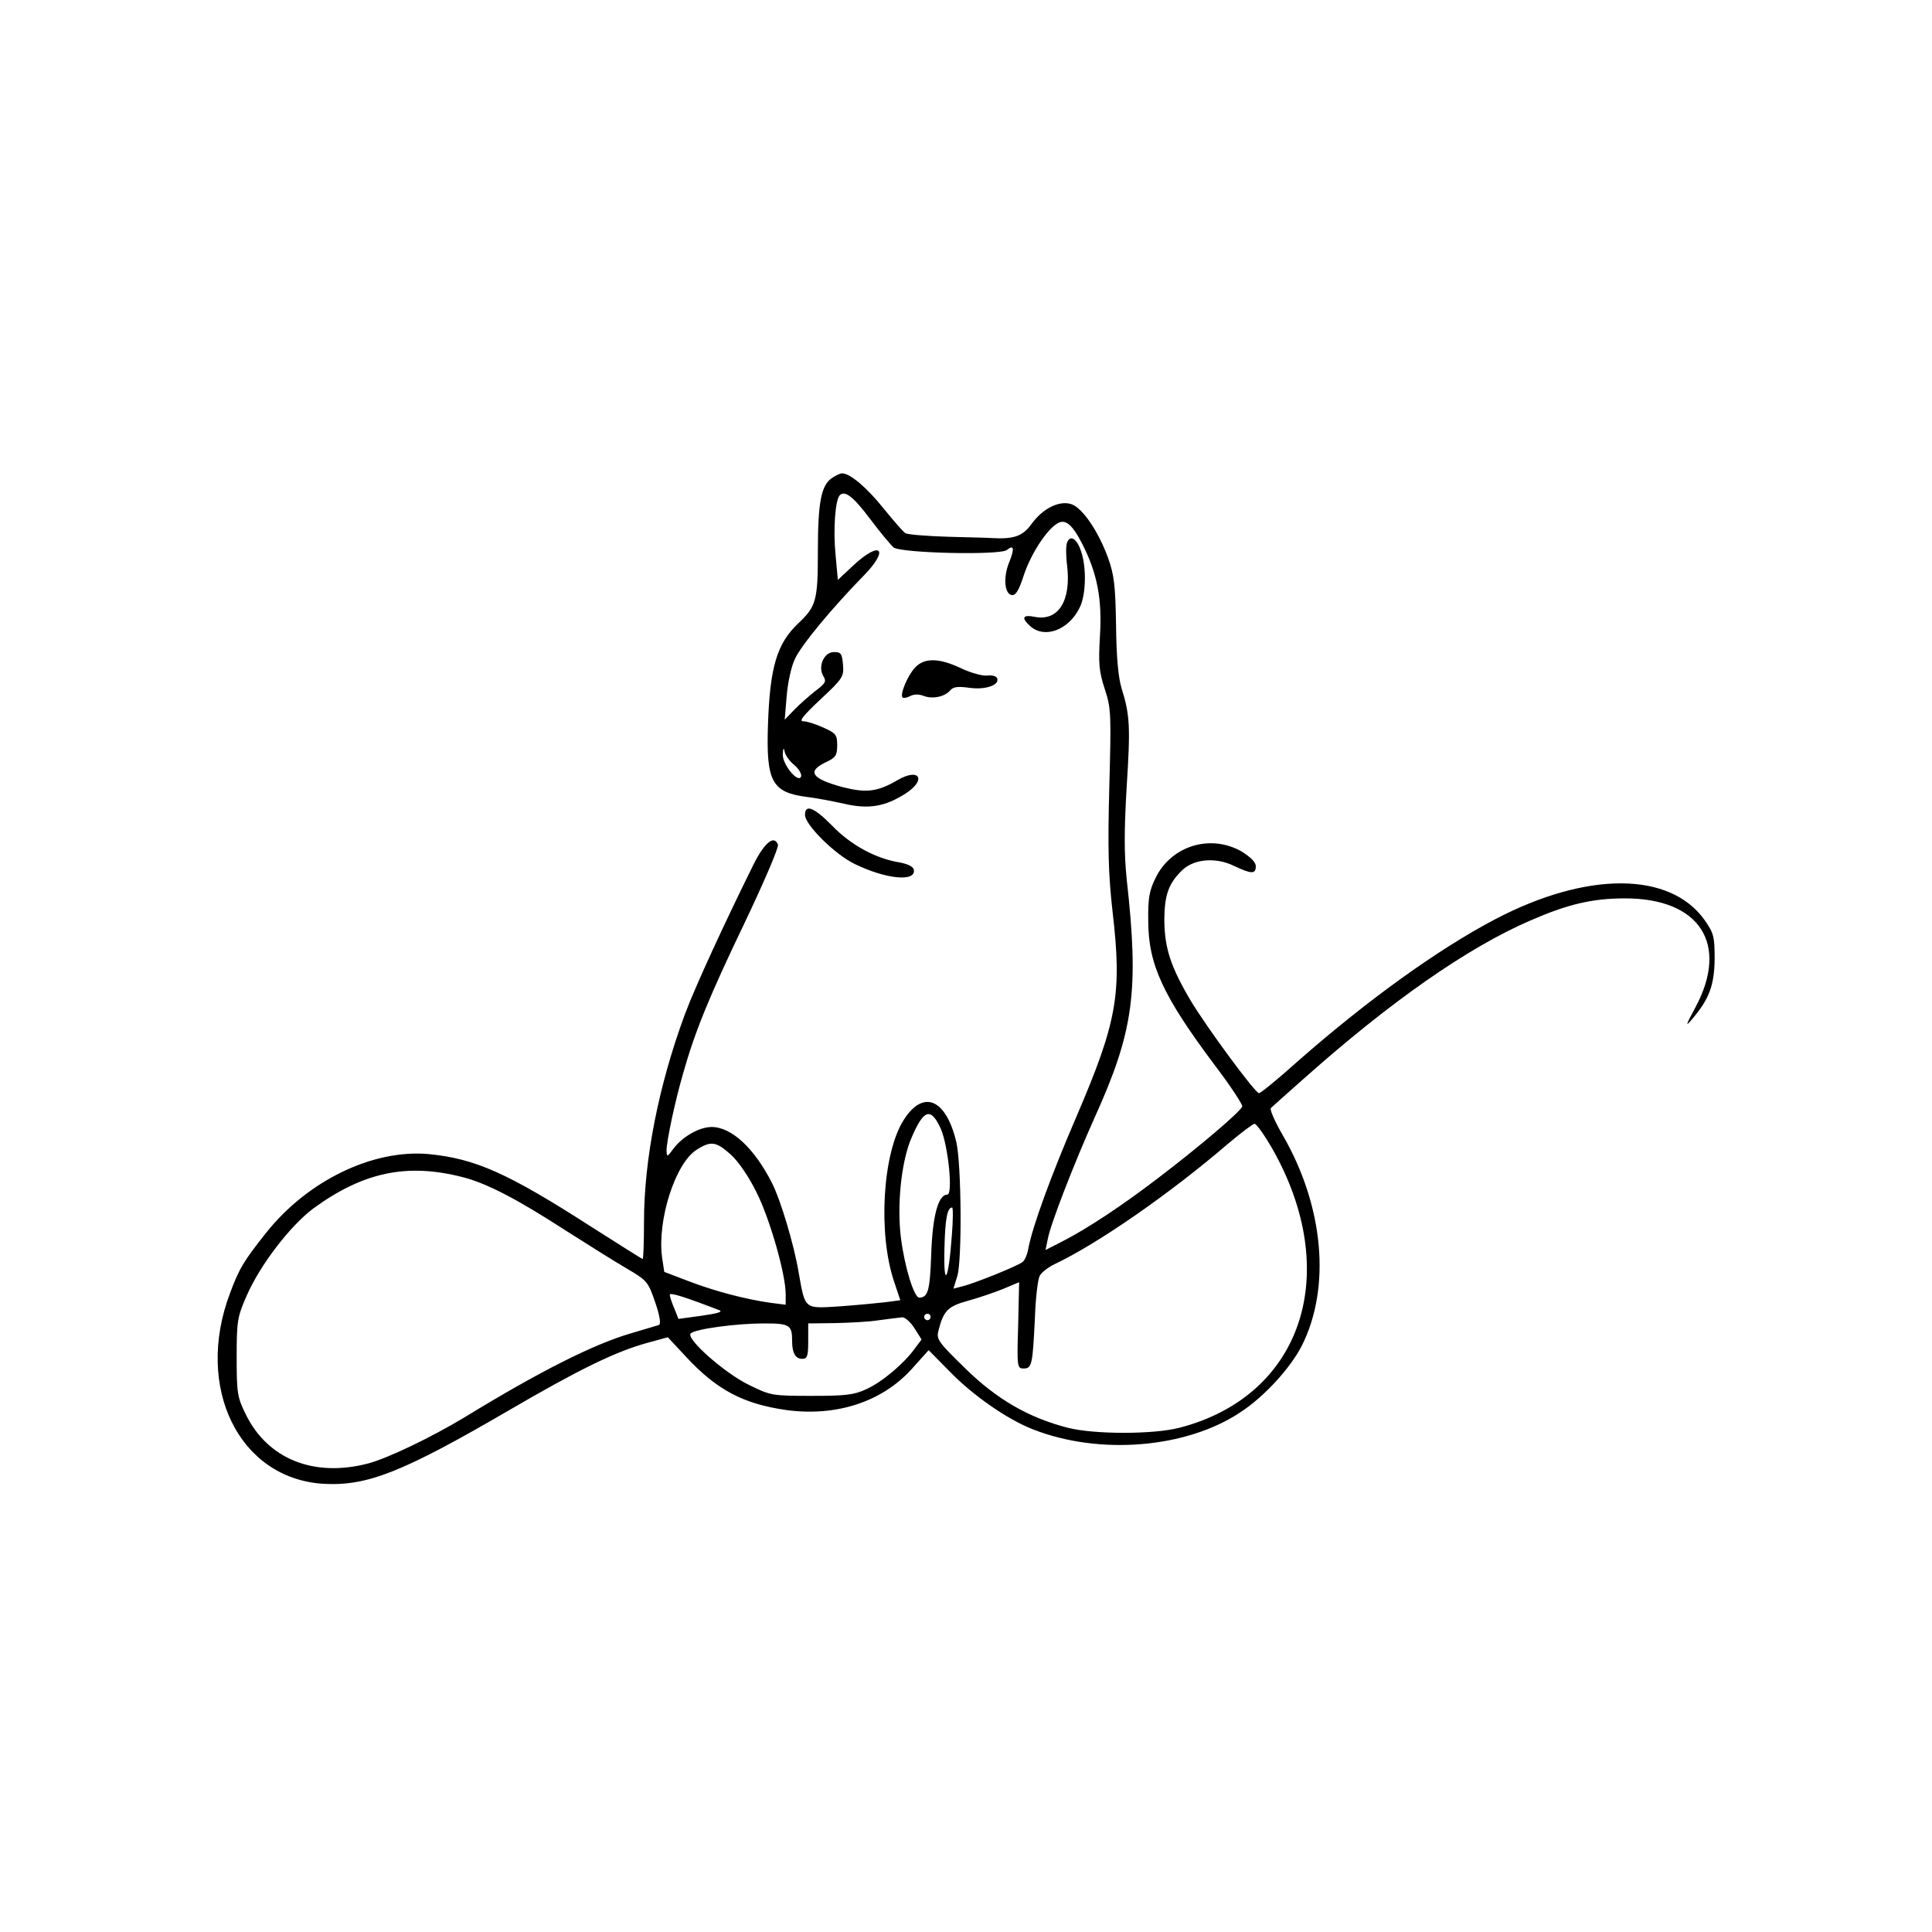
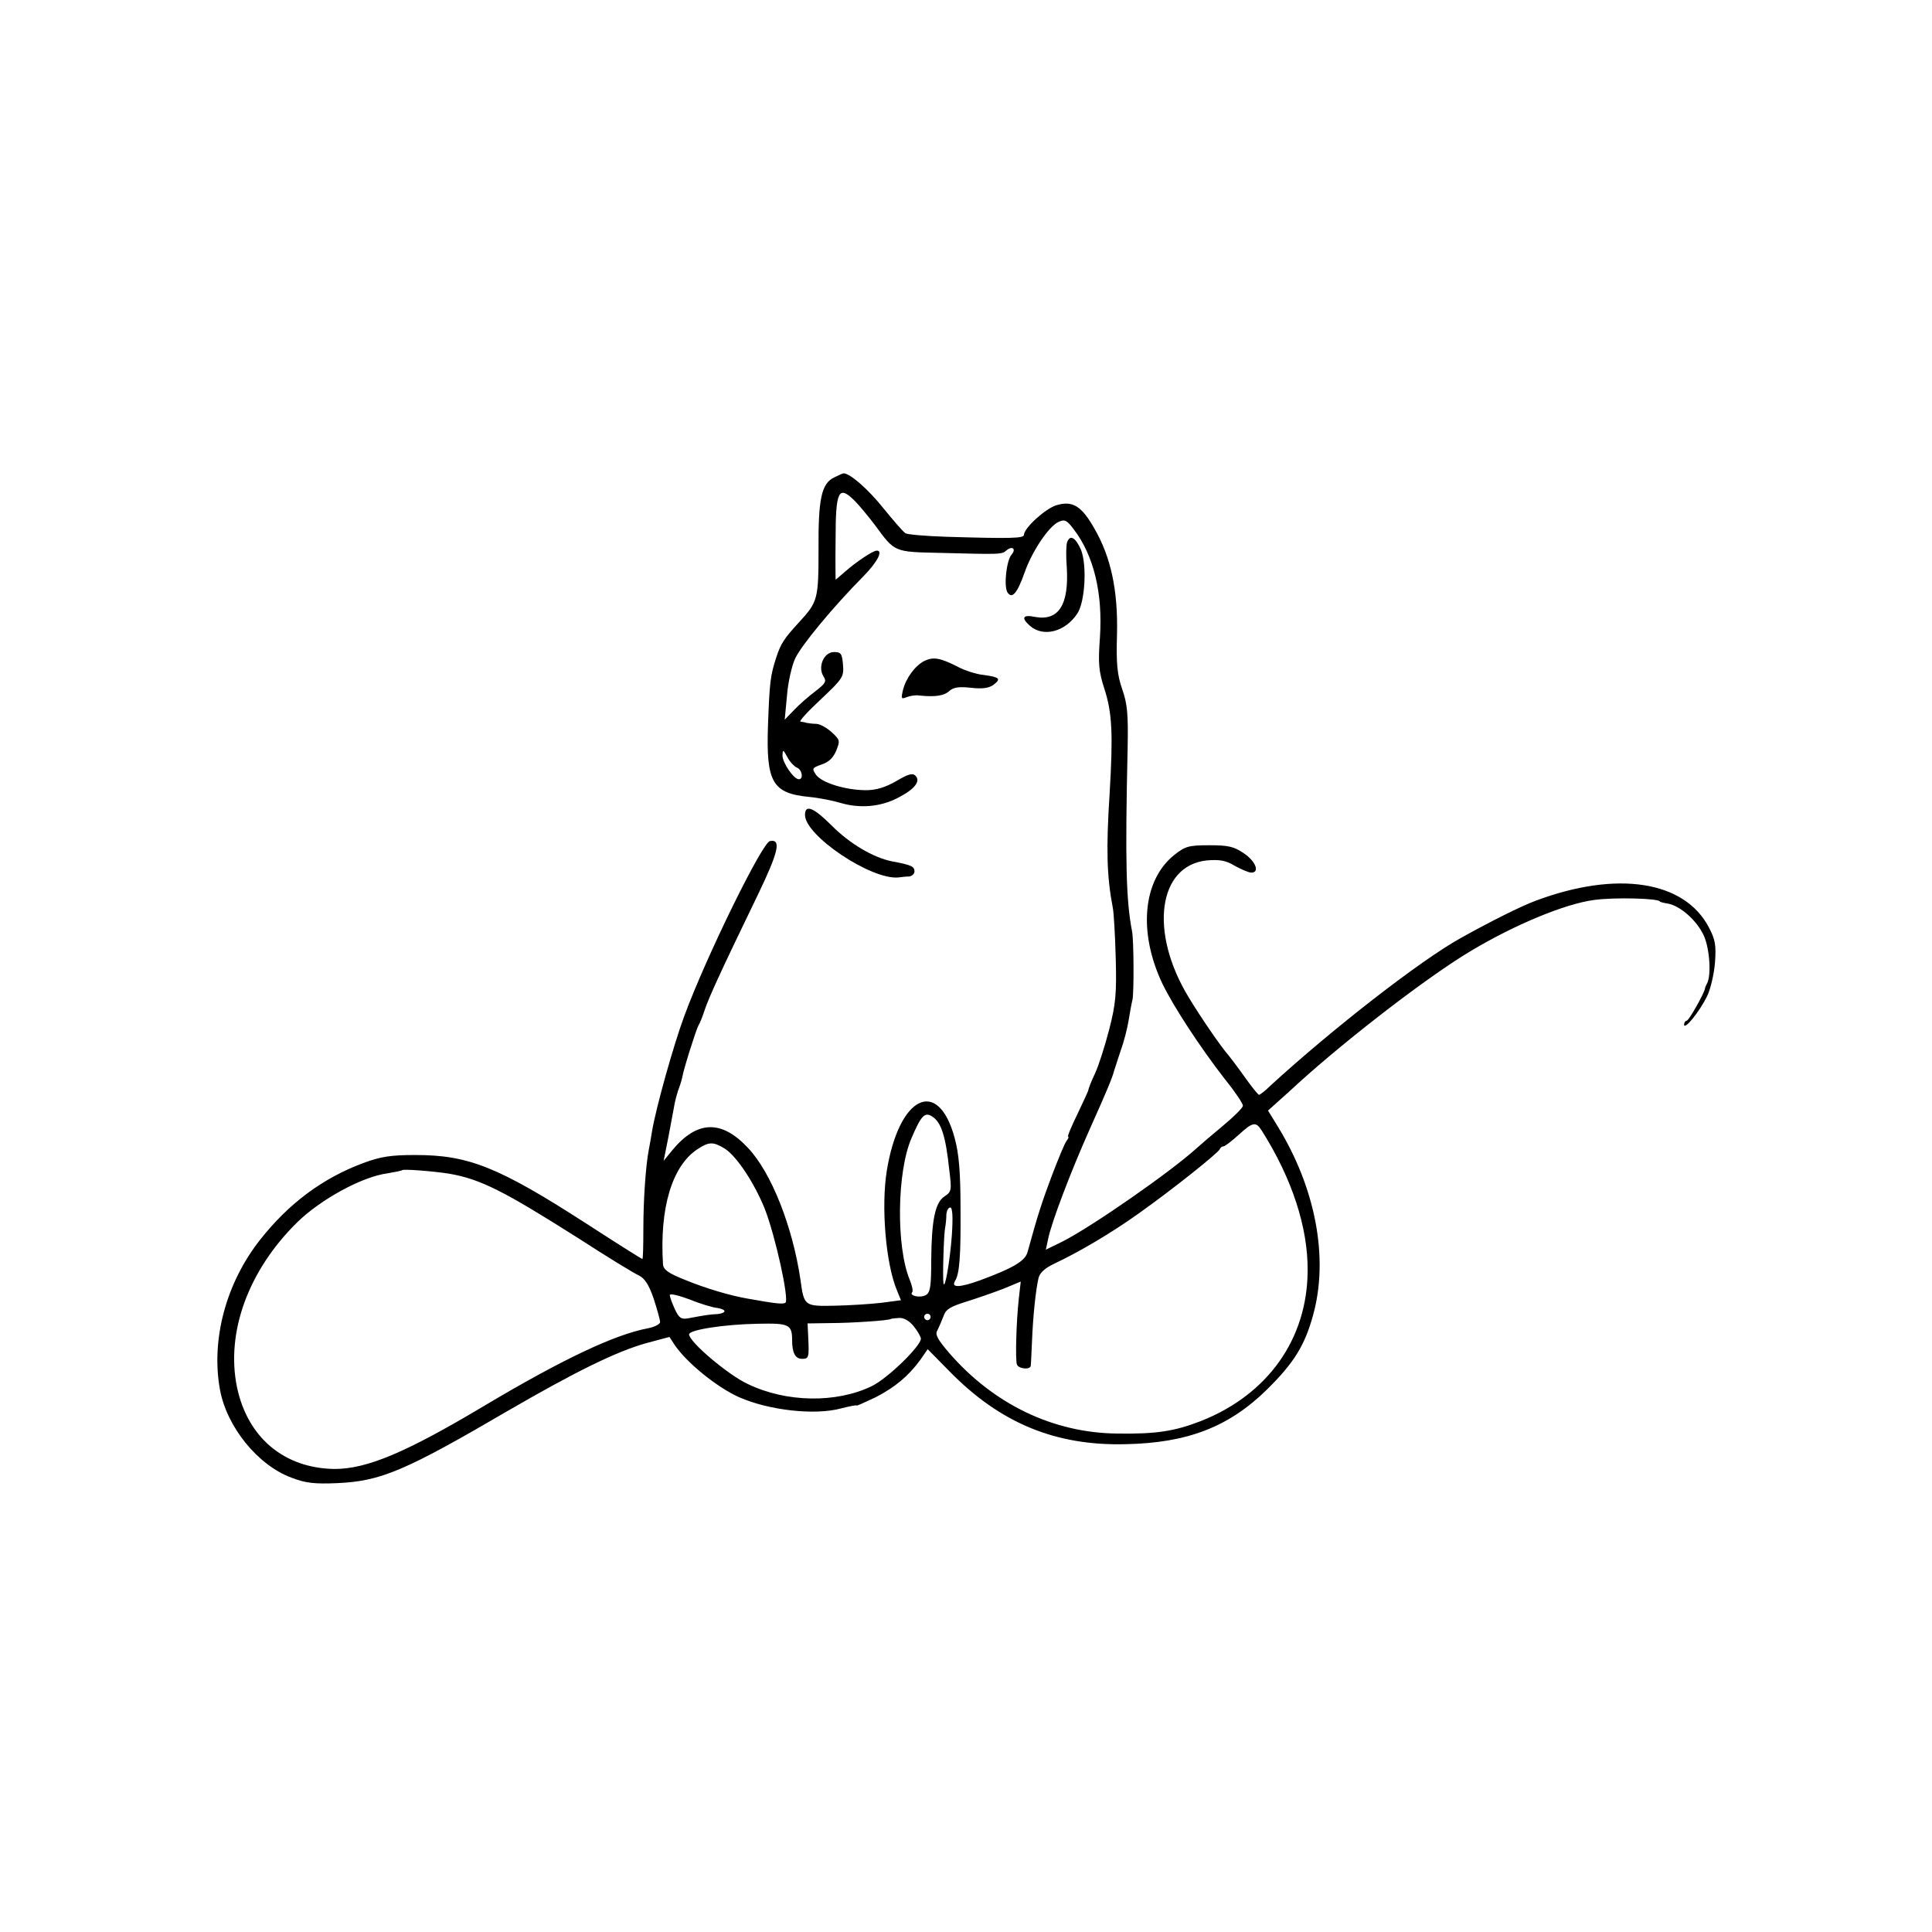
<svg xmlns="http://www.w3.org/2000/svg" version="1.0" width="600pt" height="600pt" viewBox="0 0 600 600" preserveAspectRatio="xMidYMid meet">
  <g transform="translate(0,600) scale(0.1,-0.1)" fill="#000000" stroke="none">
-     <path d="M2583 4515 c-33 -23 -43 -76 -43 -228 0 -151 -5 -170 -60 -222 -67 -63 -89 -136 -95 -316 -6 -176 12 -210 121 -224 27 -3 79 -13 115 -21 77 -18 128 -9 192 32 66 43 42 81 -26 41 -62 -36 -96 -40 -168 -22 -98 26 -115 49 -54 78 30 14 35 21 35 52 0 33 -4 38 -42 55 -24 11 -52 20 -63 20 -15 0 -1 17 53 68 70 65 73 71 70 108 -3 34 -6 39 -28 39 -31 0 -51 -45 -33 -75 10 -16 7 -22 -25 -46 -20 -16 -50 -42 -66 -59 l-29 -30 6 72 c3 40 14 92 25 115 18 42 117 161 215 261 80 82 52 110 -33 31 l-48 -45 -7 77 c-8 80 -1 172 13 186 16 16 42 -4 96 -76 30 -40 62 -78 71 -86 22 -18 332 -25 352 -8 22 18 24 4 8 -36 -20 -47 -16 -100 7 -104 12 -2 22 13 38 63 22 65 69 138 103 159 25 16 47 -2 79 -65 46 -91 61 -170 54 -284 -5 -85 -3 -110 15 -165 20 -61 20 -79 14 -305 -5 -194 -3 -267 10 -385 30 -256 15 -342 -113 -640 -78 -181 -135 -338 -148 -405 -3 -19 -11 -39 -18 -44 -14 -12 -150 -67 -188 -76 l-27 -7 12 39 c15 49 13 345 -3 416 -32 135 -103 165 -164 68 -65 -103 -80 -352 -29 -502 l19 -57 -45 -6 c-25 -3 -89 -9 -143 -13 -112 -7 -107 -11 -128 107 -14 84 -56 224 -82 275 -55 109 -126 175 -188 175 -38 0 -91 -30 -119 -68 -19 -26 -20 -26 -21 -5 0 29 26 151 51 238 38 134 82 241 191 468 60 126 107 235 104 244 -12 31 -42 6 -76 -62 -91 -184 -181 -379 -213 -465 -81 -219 -127 -450 -127 -645 0 -63 -2 -115 -4 -115 -2 0 -73 45 -158 99 -261 168 -362 213 -508 227 -173 15 -375 -83 -503 -244 -70 -88 -84 -111 -113 -189 -110 -292 28 -574 289 -591 137 -8 246 35 579 229 216 126 329 181 426 208 l66 18 55 -59 c96 -104 179 -148 313 -167 155 -21 297 25 390 128 l52 58 66 -67 c71 -73 178 -148 258 -179 206 -81 476 -59 644 53 74 48 156 138 191 207 91 181 68 433 -59 653 -25 43 -42 82 -37 85 4 4 51 46 103 92 270 240 508 406 702 490 117 51 193 69 295 69 232 0 324 -142 218 -339 -30 -56 -32 -62 -10 -36 53 62 69 105 70 187 0 69 -3 80 -30 119 -107 153 -366 154 -652 4 -179 -94 -399 -253 -614 -442 -60 -54 -114 -98 -119 -98 -12 0 -162 204 -212 287 -62 105 -81 163 -82 248 0 81 13 117 57 159 37 34 104 39 159 12 55 -26 68 -26 68 -1 0 12 -16 28 -43 45 -97 56 -219 19 -268 -81 -20 -40 -24 -64 -23 -134 0 -135 46 -234 208 -450 48 -63 85 -120 84 -126 -4 -15 -132 -124 -258 -220 -116 -89 -224 -160 -302 -200 l-51 -26 7 34 c8 46 84 240 144 374 123 271 140 395 101 744 -8 80 -8 149 0 287 12 187 10 223 -16 306 -10 33 -16 97 -17 195 -2 125 -6 157 -25 210 -30 82 -79 154 -113 166 -38 13 -90 -13 -125 -62 -27 -37 -54 -47 -123 -43 -8 1 -69 2 -135 4 -67 2 -126 7 -133 11 -7 4 -37 39 -68 77 -52 65 -104 109 -129 109 -6 0 -20 -7 -32 -15z m-116 -891 c14 -12 23 -28 21 -35 -8 -24 -58 36 -57 68 1 20 3 23 6 8 2 -11 16 -30 30 -41z m455 -1130 c23 -54 38 -204 20 -204 -28 0 -46 -65 -50 -185 -4 -114 -10 -134 -37 -135 -16 0 -45 92 -57 185 -13 102 1 239 33 312 38 89 60 95 91 27z m1028 -59 c221 -388 95 -770 -287 -869 -81 -21 -265 -21 -347 0 -121 31 -220 88 -318 184 -83 81 -90 90 -84 116 16 63 29 77 91 94 33 9 83 26 110 37 l50 21 -3 -134 c-4 -130 -3 -134 17 -134 26 0 28 13 35 157 2 61 9 120 15 131 6 11 27 27 48 37 133 63 359 220 538 374 39 33 75 60 81 61 6 0 30 -34 54 -75z m-1680 -21 c24 -22 56 -69 80 -118 41 -82 90 -253 90 -315 l0 -33 -47 6 c-78 11 -173 36 -254 67 l-76 29 -7 46 c-15 115 41 291 107 333 45 29 61 26 107 -15z m-832 -70 c74 -19 170 -69 318 -165 71 -45 158 -100 193 -120 61 -36 64 -40 86 -104 15 -44 18 -68 11 -70 -6 -2 -44 -13 -84 -25 -118 -34 -286 -119 -520 -262 -101 -61 -238 -127 -299 -143 -169 -44 -312 14 -380 153 -26 53 -28 66 -28 177 0 112 2 125 31 191 42 96 135 217 207 271 155 113 291 142 465 97z m1518 -181 c-10 -140 -26 -169 -23 -43 2 96 9 130 24 130 3 0 3 -39 -1 -87z m-722 -232 c12 -5 -6 -10 -54 -17 l-73 -10 -13 33 c-8 18 -14 37 -14 42 0 8 45 -6 154 -48z m656 -21 c0 -5 -4 -10 -10 -10 -5 0 -10 5 -10 10 0 6 5 10 10 10 6 0 10 -4 10 -10z m-50 -35 l22 -35 -21 -28 c-33 -46 -100 -103 -150 -126 -39 -18 -64 -21 -171 -21 -122 0 -127 1 -194 34 -76 37 -197 144 -181 160 15 14 143 31 228 31 80 0 87 -5 87 -55 0 -36 10 -55 31 -55 16 0 19 8 19 55 l0 55 83 1 c45 1 107 4 137 9 30 4 63 8 72 9 9 0 26 -15 38 -34z" />
-     <path d="M3314 4315 c-4 -9 -4 -41 0 -71 13 -110 -27 -173 -99 -160 -39 8 -45 -2 -15 -29 44 -39 118 -12 152 56 21 39 23 127 5 178 -13 39 -34 51 -43 26z" />
-     <path d="M2842 3927 c-23 -24 -48 -84 -39 -93 3 -3 13 -1 23 4 11 6 27 7 42 1 28 -11 66 -3 83 17 9 11 24 13 59 8 50 -7 94 8 87 29 -2 7 -16 11 -30 9 -15 -2 -51 8 -81 22 -69 33 -115 34 -144 3z" />
-     <path d="M2500 3469 c0 -30 92 -122 154 -152 96 -47 191 -57 184 -18 -2 10 -19 18 -46 23 -73 12 -150 54 -207 113 -57 58 -85 69 -85 34z" />
+     <path d="M2590 4517 c-39 -19 -49 -67 -48 -223 0 -154 -2 -163 -60 -226 -46 -50 -57 -66 -71 -109 -19 -58 -21 -78 -26 -213 -6 -176 14 -210 129 -221 31 -3 75 -12 98 -19 59 -17 122 -12 176 16 53 27 72 52 55 69 -9 9 -23 5 -60 -17 -33 -19 -62 -28 -93 -28 -64 0 -138 23 -156 48 -13 20 -12 21 18 32 22 7 36 21 45 43 12 30 12 33 -13 56 -15 14 -36 26 -48 27 -12 0 -25 2 -31 3 -5 2 -14 3 -19 4 -6 0 23 32 63 69 69 65 72 70 69 108 -3 34 -6 39 -28 39 -31 0 -51 -45 -33 -75 11 -16 7 -22 -25 -47 -20 -15 -50 -41 -66 -58 l-29 -30 7 74 c3 41 15 93 25 115 18 40 117 160 214 258 42 43 60 78 40 78 -12 0 -64 -35 -97 -64 -16 -14 -30 -26 -31 -26 0 0 -1 55 0 123 0 154 9 172 60 121 14 -14 42 -48 64 -77 60 -82 58 -81 199 -84 193 -5 193 -5 208 8 18 15 31 4 15 -14 -16 -20 -24 -99 -12 -117 14 -21 30 -3 53 62 23 66 75 143 105 157 19 9 26 6 47 -22 63 -82 91 -199 82 -336 -6 -82 -4 -105 14 -161 24 -74 27 -140 16 -325 -11 -172 -9 -255 10 -355 3 -14 7 -83 9 -155 3 -111 0 -143 -20 -221 -13 -50 -32 -111 -44 -137 -12 -25 -21 -49 -21 -52 0 -3 -16 -37 -34 -75 -19 -39 -32 -70 -29 -70 3 0 1 -6 -4 -12 -6 -7 -26 -56 -46 -108 -31 -83 -44 -122 -76 -239 -8 -28 -47 -50 -147 -87 -64 -23 -91 -24 -78 -2 14 22 18 77 17 225 0 113 -5 170 -18 218 -51 191 -173 133 -211 -101 -18 -112 -3 -288 31 -370 l13 -32 -61 -8 c-34 -4 -99 -8 -145 -9 -94 -2 -95 -1 -106 80 -24 164 -90 333 -163 410 -82 88 -158 86 -235 -7 l-27 -33 15 75 c8 41 16 87 19 102 3 15 9 37 14 50 5 13 9 28 10 33 3 22 44 151 50 160 4 6 13 28 20 50 14 40 43 105 165 357 64 133 73 173 37 166 -24 -5 -197 -357 -265 -541 -34 -91 -89 -288 -101 -360 -3 -18 -7 -43 -10 -57 -10 -52 -17 -158 -17 -247 0 -51 -1 -93 -3 -93 -2 0 -80 49 -174 110 -273 176 -366 213 -531 213 -77 0 -108 -5 -162 -25 -126 -47 -231 -125 -320 -238 -106 -134 -153 -310 -125 -465 21 -116 117 -235 222 -274 44 -17 72 -20 142 -17 136 6 211 38 531 225 207 120 336 184 430 210 l71 19 15 -23 c37 -56 132 -133 201 -164 93 -41 235 -57 317 -35 27 7 48 11 48 9 0 -2 26 10 58 25 61 31 104 67 141 118 l22 32 67 -68 c157 -161 330 -233 549 -227 192 4 320 54 438 170 83 82 117 136 143 231 49 177 8 394 -110 586 l-30 49 31 28 c17 15 46 41 63 57 152 138 401 330 533 409 138 83 295 148 385 160 65 9 205 5 205 -5 0 -1 11 -4 24 -6 40 -7 92 -54 113 -101 18 -42 23 -123 9 -148 -3 -5 -6 -12 -6 -15 -3 -16 -50 -100 -57 -100 -4 0 -8 -6 -8 -12 1 -18 47 39 71 87 11 22 22 69 25 105 4 55 1 72 -19 110 -76 145 -285 177 -537 83 -46 -17 -140 -64 -235 -117 -124 -69 -397 -281 -590 -458 -16 -16 -32 -28 -35 -28 -3 0 -23 25 -45 56 -22 31 -45 61 -50 67 -23 26 -85 116 -123 179 -124 203 -96 411 57 426 39 3 58 0 86 -17 20 -11 43 -21 51 -21 27 0 14 35 -23 60 -31 21 -48 25 -107 25 -64 0 -75 -3 -109 -30 -98 -78 -113 -240 -37 -400 34 -70 115 -195 196 -299 30 -37 54 -73 54 -80 0 -6 -28 -34 -63 -63 -34 -28 -71 -60 -82 -70 -82 -74 -322 -241 -414 -288 l-53 -26 7 33 c10 51 71 211 130 343 52 116 70 159 75 180 2 6 11 33 20 61 10 27 21 70 25 95 4 24 9 53 12 64 5 25 4 183 -1 211 -19 98 -22 218 -14 574 2 102 -1 135 -17 180 -15 44 -19 77 -16 172 3 135 -19 238 -70 326 -40 71 -68 88 -118 73 -34 -10 -101 -71 -101 -92 0 -11 -41 -12 -241 -6 -64 2 -121 7 -127 11 -7 4 -37 39 -68 77 -47 59 -104 109 -124 109 -3 0 -16 -6 -30 -13z m-115 -901 c16 -6 21 -36 6 -36 -16 0 -51 51 -51 74 1 19 2 19 15 -5 8 -15 21 -29 30 -33z m421 -1084 c27 -18 41 -60 52 -165 8 -63 7 -68 -14 -82 -30 -19 -41 -74 -42 -199 0 -81 -3 -101 -17 -108 -17 -10 -53 -2 -42 9 3 3 0 20 -8 39 -42 102 -40 335 6 440 30 70 41 82 65 66z m1023 -44 c94 -149 143 -300 142 -434 -1 -213 -124 -385 -331 -467 -82 -32 -140 -41 -261 -39 -198 2 -383 91 -521 250 -36 42 -45 58 -37 70 5 10 13 29 19 44 7 22 21 30 72 46 35 11 87 29 115 40 l53 22 -6 -53 c-8 -72 -11 -189 -6 -204 4 -14 41 -18 43 -5 1 4 2 39 4 77 3 75 11 155 20 195 4 17 19 31 48 45 83 39 183 99 264 157 107 76 247 188 251 199 2 5 7 9 12 9 4 0 25 16 46 35 45 41 54 43 73 13z m-1670 -54 c37 -22 93 -106 126 -188 33 -84 77 -284 64 -292 -9 -5 -33 -2 -117 13 -53 9 -131 32 -194 58 -53 21 -68 32 -69 49 -11 174 28 305 107 357 35 23 48 24 83 3z m-854 -79 c97 -17 167 -52 402 -201 88 -57 173 -109 187 -115 18 -9 31 -28 46 -72 11 -34 20 -66 20 -73 0 -6 -17 -15 -37 -19 -103 -19 -266 -96 -511 -242 -243 -145 -363 -195 -463 -195 -156 2 -270 97 -303 254 -35 170 35 362 186 511 73 72 203 143 281 153 23 4 44 8 46 10 4 4 95 -3 146 -11z m1561 -192 c-6 -81 -22 -172 -26 -148 -3 17 1 150 5 171 2 10 4 29 4 42 1 12 6 22 12 22 7 0 9 -28 5 -87z m-728 -225 c12 -2 22 -6 22 -10 0 -4 -10 -8 -22 -9 -23 -1 -37 -3 -90 -13 -22 -4 -29 0 -42 28 -9 19 -16 39 -16 44 0 6 28 -1 63 -14 34 -14 72 -25 85 -26z m662 -28 c0 -5 -4 -10 -10 -10 -5 0 -10 5 -10 10 0 6 5 10 10 10 6 0 10 -4 10 -10z m-53 -28 c12 -15 22 -32 23 -39 0 -23 -102 -123 -153 -148 -110 -53 -265 -51 -385 7 -62 29 -182 131 -182 154 0 14 107 31 214 33 96 2 106 -2 106 -51 0 -40 10 -58 31 -58 21 0 22 4 19 68 l-2 42 69 1 c64 0 186 8 190 13 1 1 12 2 25 3 14 1 31 -8 45 -25z" />
+     <path d="M3314 4316 c-3 -8 -4 -43 -1 -78 7 -116 -25 -167 -98 -154 -38 8 -45 -2 -17 -27 41 -37 110 -20 148 38 24 37 30 150 11 198 -17 38 -34 48 -43 23z" />
+     <path d="M2870 3947 c-29 -15 -57 -54 -66 -91 -6 -26 -5 -28 12 -21 10 4 28 7 39 5 49 -5 77 -1 93 14 14 12 30 14 68 10 35 -4 55 -1 69 9 25 19 20 24 -31 31 -22 2 -59 14 -81 26 -53 27 -75 31 -103 17z" />
+     <path d="M2500 3469 c0 -64 205 -202 290 -194 8 1 23 3 33 3 9 1 17 8 17 16 0 15 -10 20 -70 31 -59 12 -131 55 -187 111 -57 57 -83 67 -83 33z" />
  </g>
</svg>
